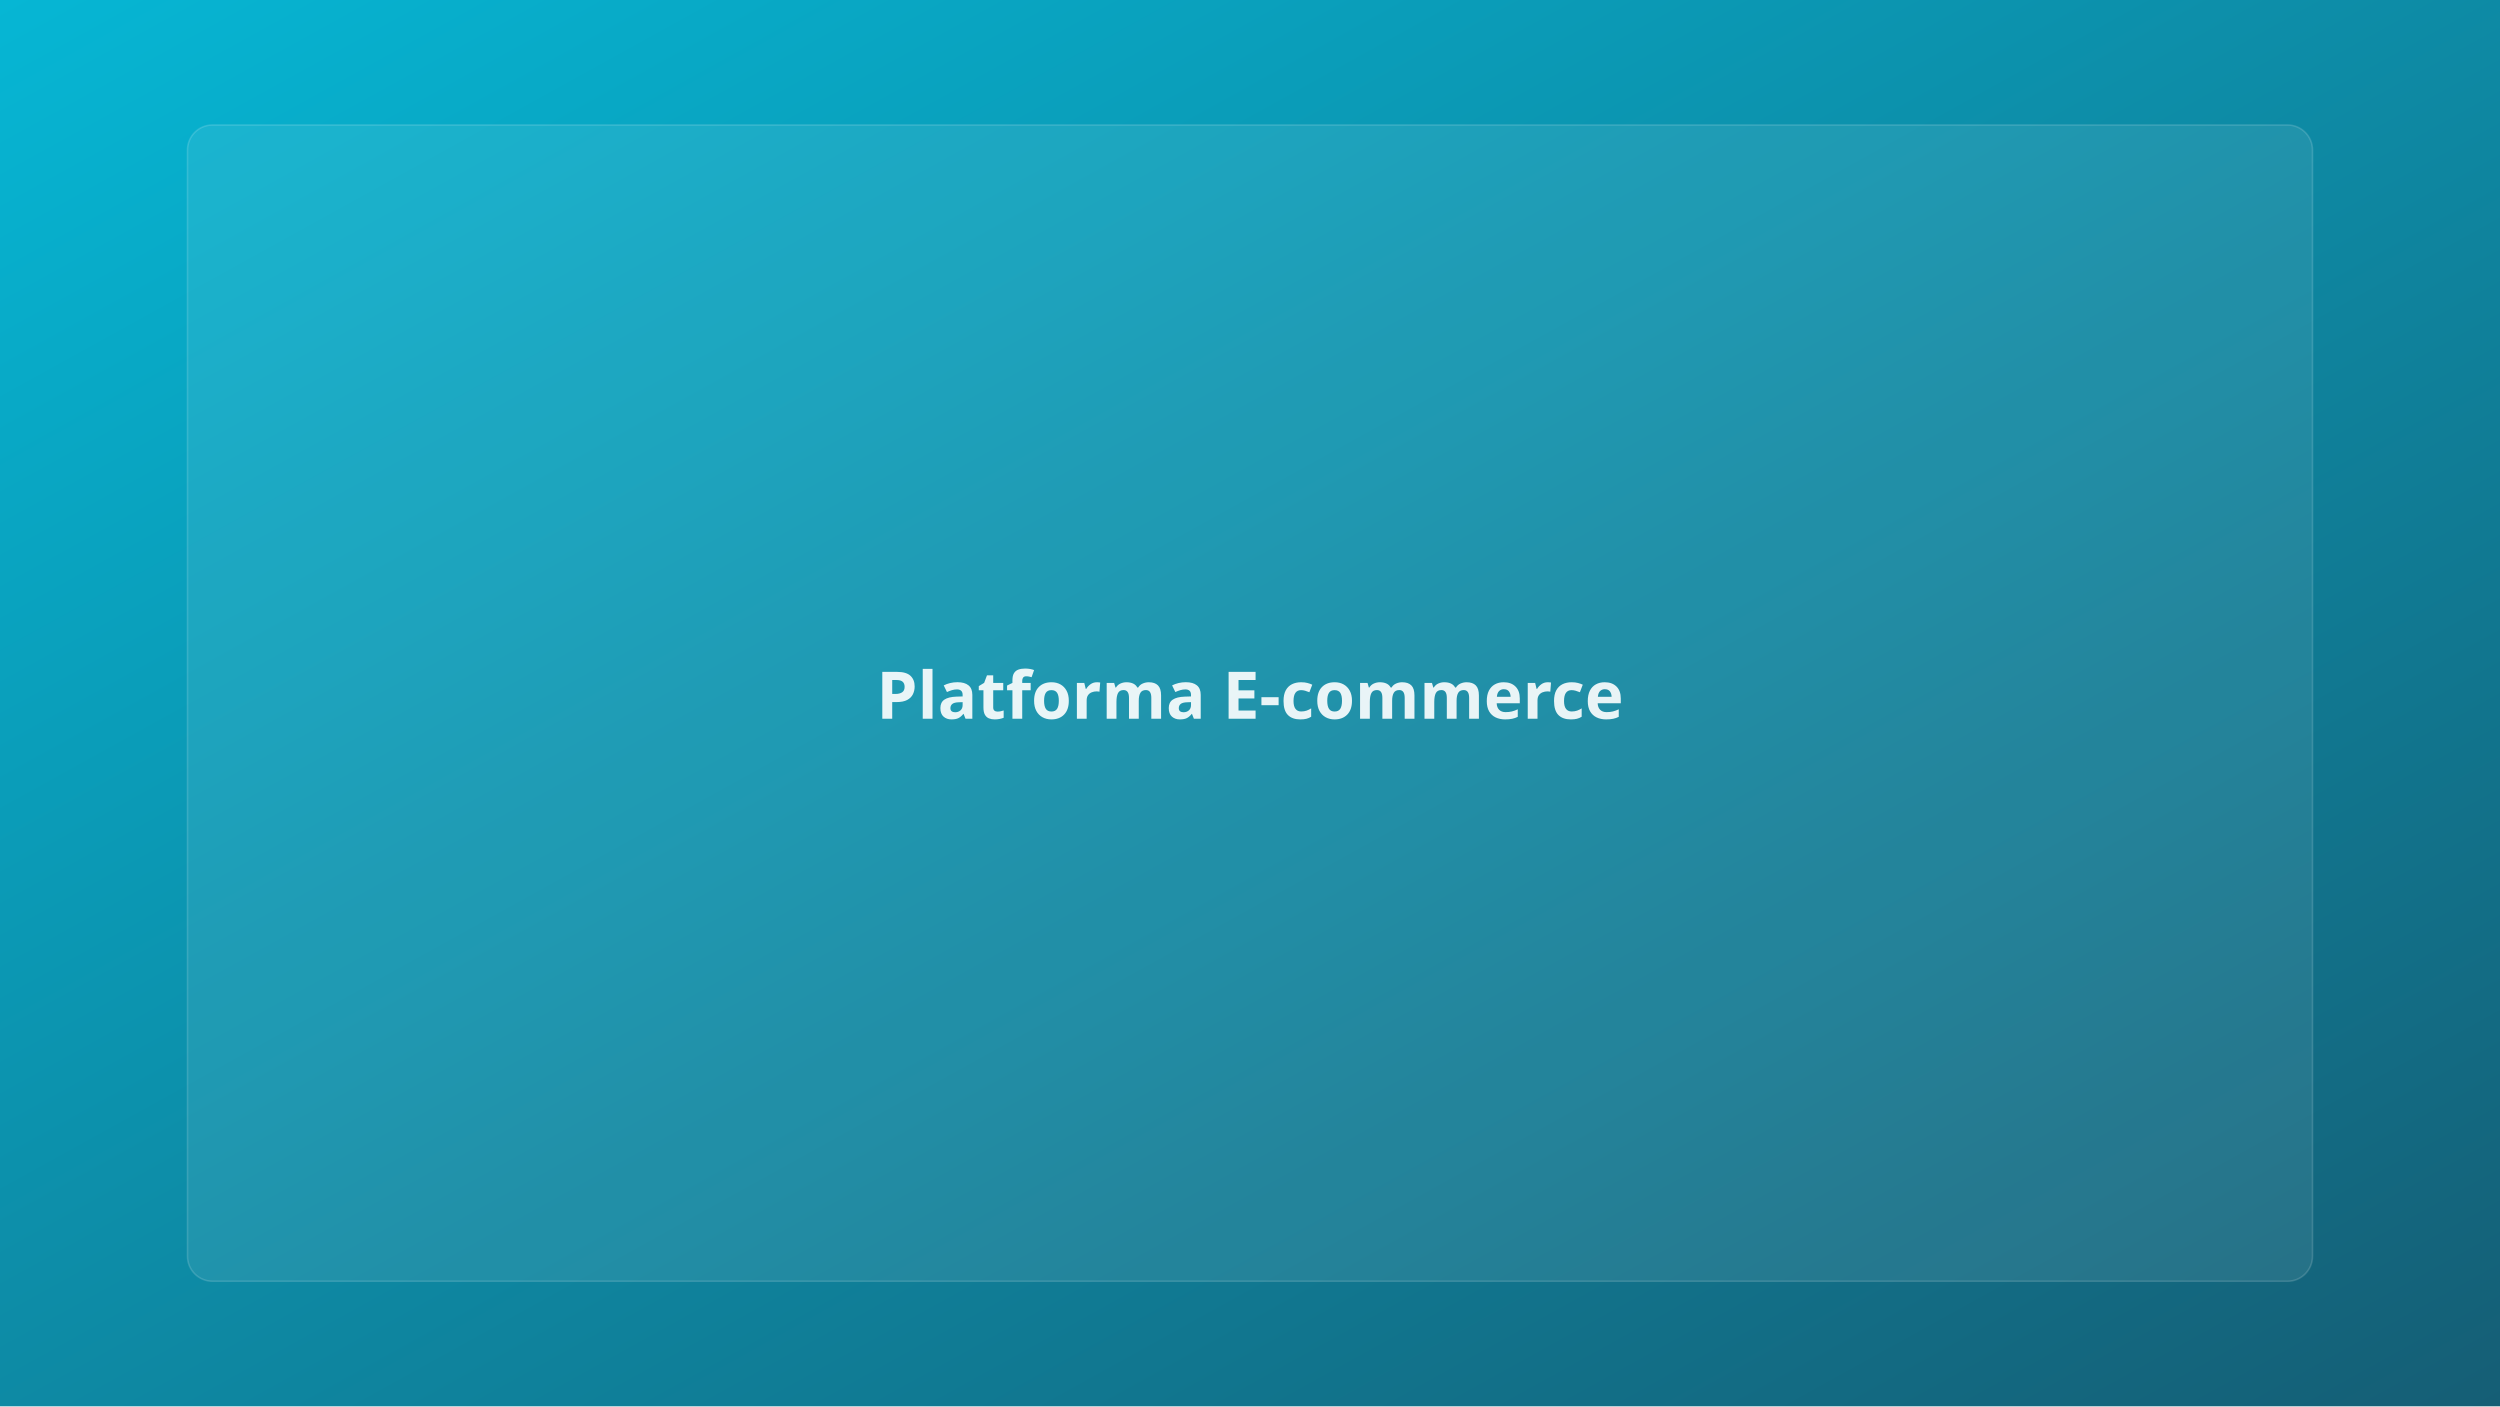
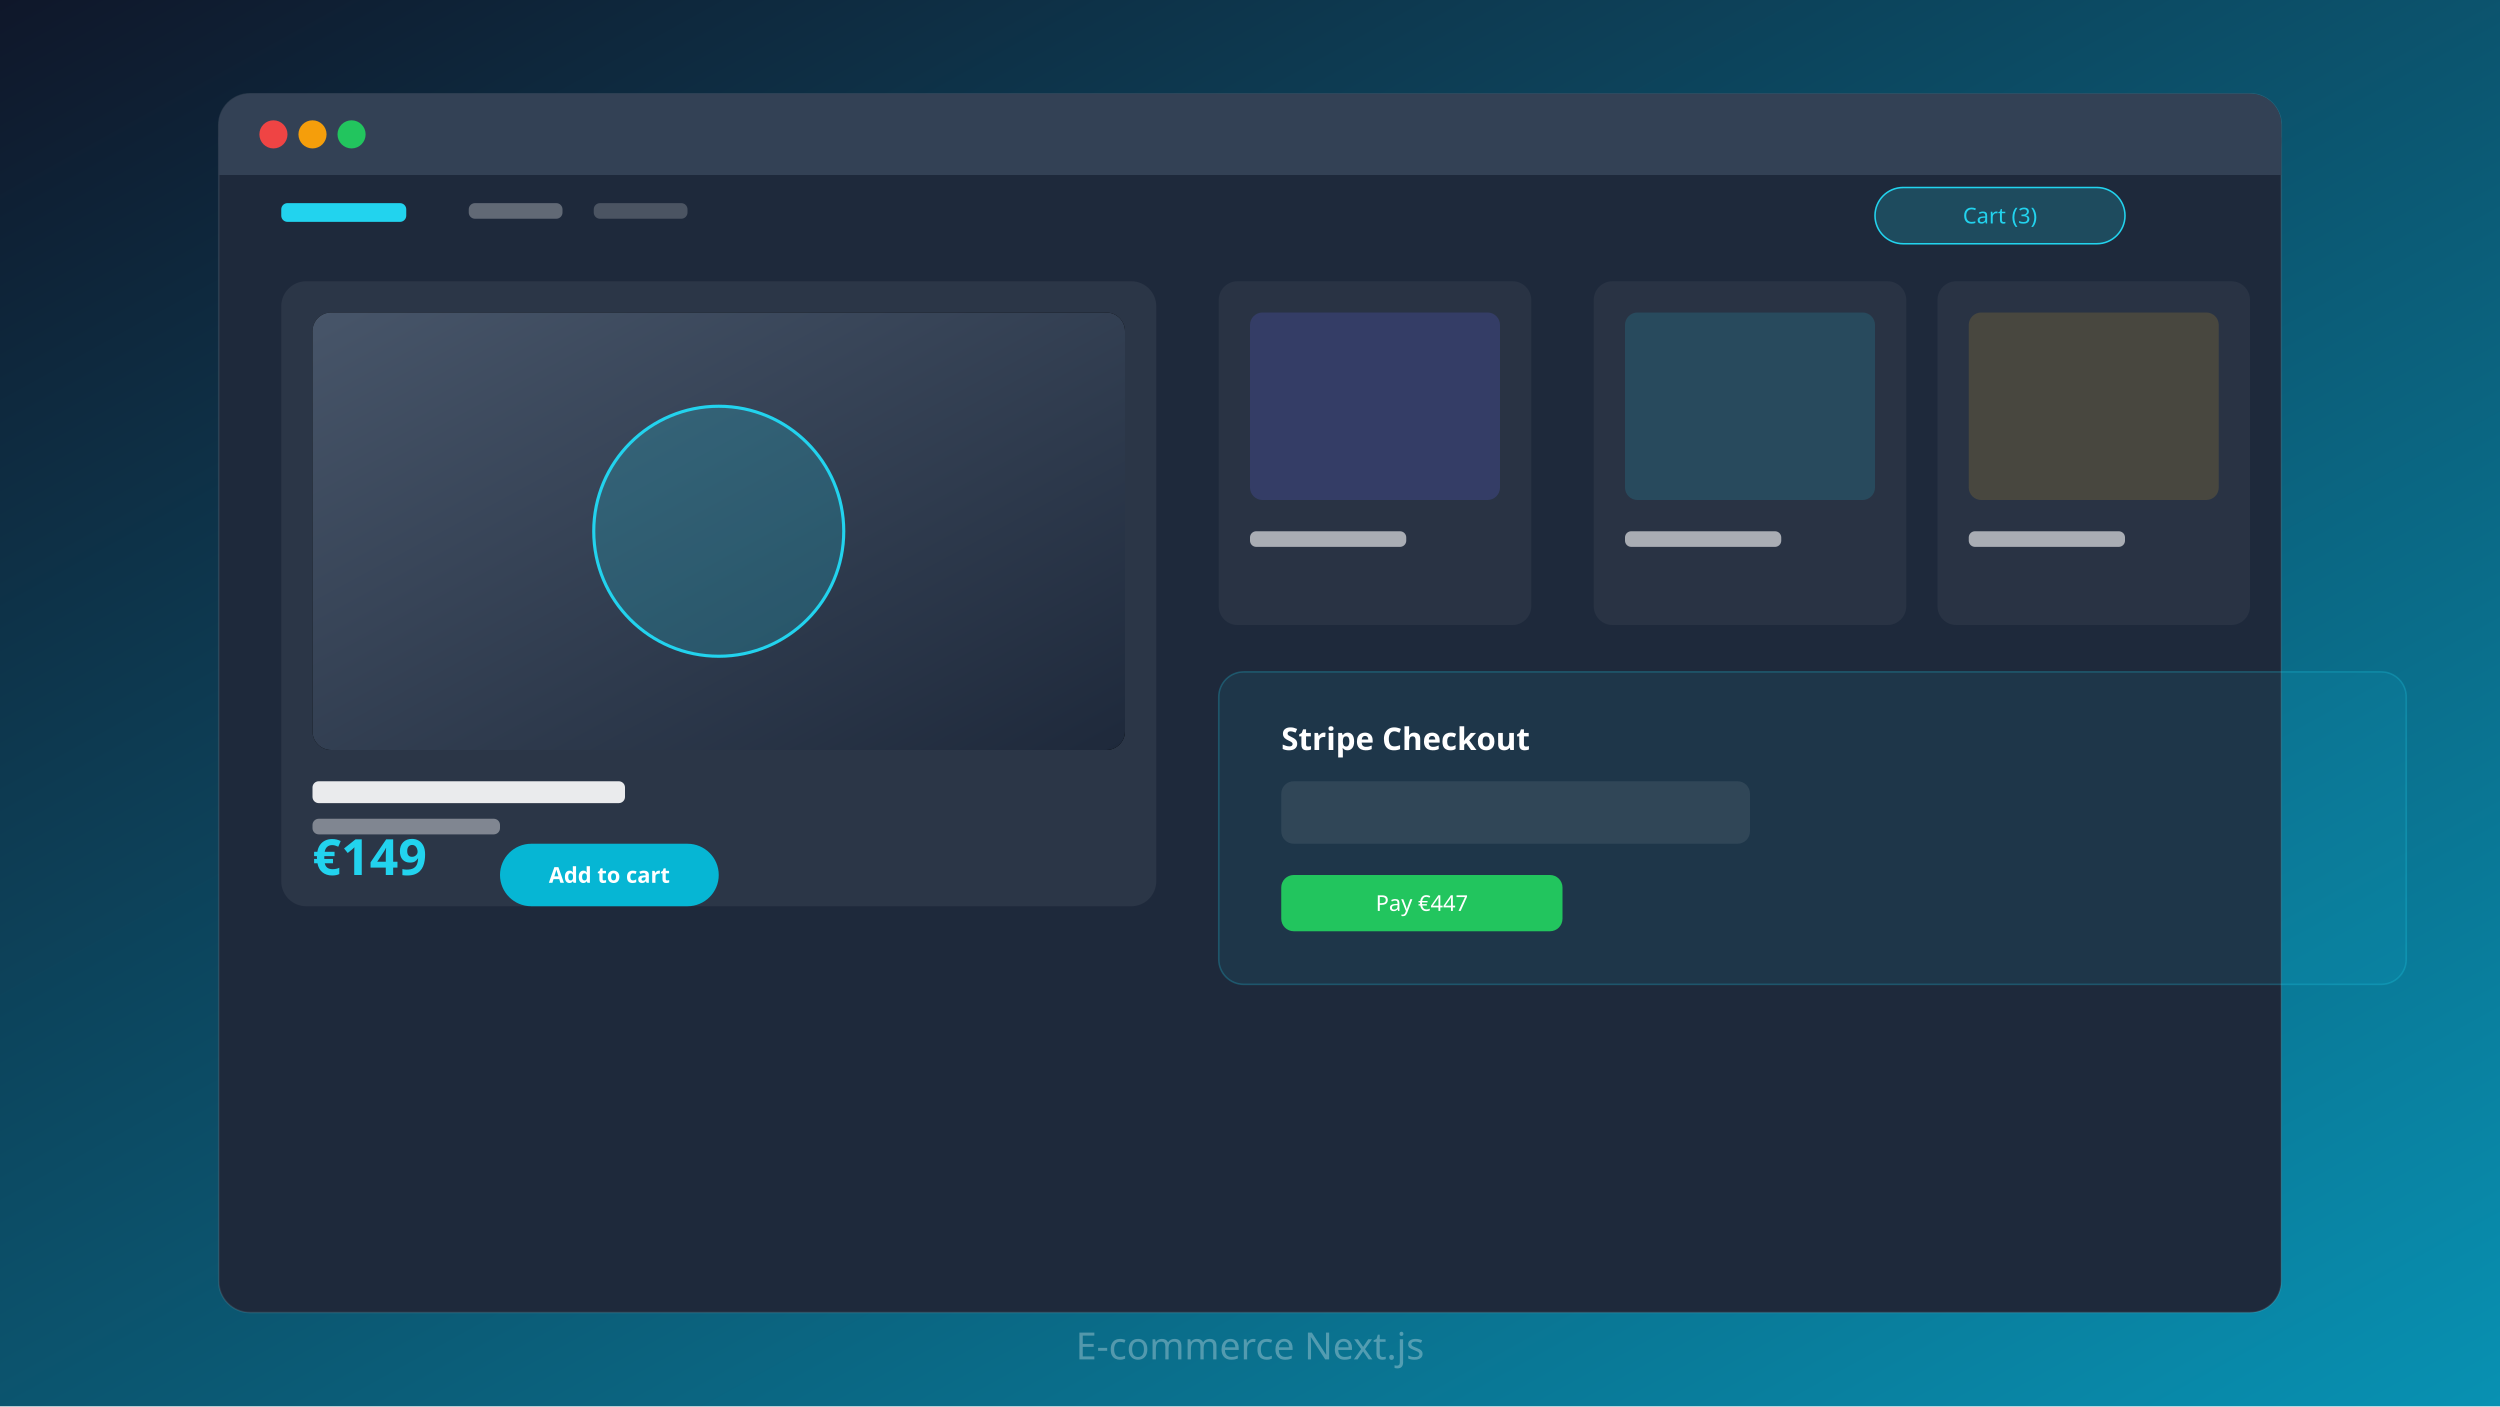
<svg xmlns="http://www.w3.org/2000/svg" width="1600" height="900" viewBox="0 0 1600 900">
  <defs>
-     <linearGradient id="g" x1="0%" y1="0%" x2="100%" y2="100%">
-       <stop offset="0%" stop-color="#06b6d4" />
-       <stop offset="100%" stop-color="#155e75" />
+     <linearGradient id="bg" x1="0%" y1="0%" x2="100%" y2="100%">
+       <stop offset="0%" stop-color="#0f172a" />
+       <stop offset="100%" stop-color="#0891b2" />
    </linearGradient>
  </defs>
-   <rect width="1600" height="900" fill="url(#g)" />
-   <rect x="120" y="80" width="1360" height="740" rx="16" fill="rgba(255,255,255,0.08)" stroke="rgba(255,255,255,0.15)" />
-   <text x="800" y="460" font-family="system-ui,sans-serif" font-size="42" font-weight="600" fill="white" text-anchor="middle" opacity="0.9">Platforma E-commerce</text>
+   <rect width="1600" height="900" fill="url(#bg)" />
+   <rect x="140" y="60" width="1320" height="780" rx="20" fill="#1e293b" stroke="rgba(255,255,255,0.1)" />
+   <rect x="140" y="60" width="1320" height="52" fill="#334155" rx="20" />
+   <rect x="140" y="88" width="1320" height="24" fill="#334155" />
+   <circle cx="175" cy="86" r="9" fill="#ef4444" />
+   <circle cx="200" cy="86" r="9" fill="#f59e0b" />
+   <circle cx="225" cy="86" r="9" fill="#22c55e" />
+   <rect x="180" y="130" width="80" height="12" rx="4" fill="#22d3ee" />
+   <rect x="300" y="130" width="60" height="10" rx="4" fill="rgba(255,255,255,0.3)" />
+   <rect x="380" y="130" width="60" height="10" rx="4" fill="rgba(255,255,255,0.2)" />
+   <rect x="1200" y="120" width="160" height="36" rx="18" fill="rgba(34,211,238,0.2)" stroke="#22d3ee" />
+   <text x="1280" y="143" font-family="system-ui,sans-serif" font-size="14" fill="#22d3ee" text-anchor="middle">Cart (3)</text>
+   <rect x="180" y="180" width="560" height="400" rx="16" fill="rgba(255,255,255,0.06)" />
+   <rect x="200" y="200" width="520" height="280" rx="12" fill="linear-gradient(#334155,#1e293b)" />
+   <defs>
+     <linearGradient id="prod" x1="0" y1="0" x2="1" y2="1">
+       <stop stop-color="#475569" />
+       <stop offset="1" stop-color="#1e293b" />
+     </linearGradient>
+   </defs>
+   <rect x="200" y="200" width="520" height="280" rx="12" fill="url(#prod)" />
+   <circle cx="460" cy="340" r="80" fill="rgba(34,211,238,0.2)" stroke="#22d3ee" stroke-width="2" />
+   <rect x="200" y="500" width="200" height="14" rx="4" fill="white" opacity="0.9" />
+   <rect x="200" y="524" width="120" height="10" rx="4" fill="rgba(255,255,255,0.4)" />
+   <text x="200" y="560" font-family="system-ui,sans-serif" font-size="32" font-weight="700" fill="#22d3ee">€149</text>
+   <rect x="320" y="540" width="140" height="40" rx="20" fill="#06b6d4" />
+   <text x="390" y="565" font-family="system-ui,sans-serif" font-size="14" font-weight="600" fill="white" text-anchor="middle">Add to cart</text>
+   <rect x="780" y="180" width="200" height="220" rx="12" fill="rgba(255,255,255,0.05)" />
+   <rect x="800" y="200" width="160" height="120" rx="8" fill="rgba(99,102,241,0.2)" />
+   <rect x="800" y="340" width="100" height="10" rx="4" fill="rgba(255,255,255,0.6)" />
+   <rect x="1020" y="180" width="200" height="220" rx="12" fill="rgba(255,255,255,0.05)" />
+   <rect x="1040" y="200" width="160" height="120" rx="8" fill="rgba(34,211,238,0.15)" />
+   <rect x="1040" y="340" width="100" height="10" rx="4" fill="rgba(255,255,255,0.6)" />
+   <rect x="1240" y="180" width="200" height="220" rx="12" fill="rgba(255,255,255,0.05)" />
+   <rect x="1260" y="200" width="160" height="120" rx="8" fill="rgba(251,191,36,0.15)" />
+   <rect x="1260" y="340" width="100" height="10" rx="4" fill="rgba(255,255,255,0.6)" />
+   <rect x="780" y="430" width="760" height="200" rx="16" fill="rgba(34,211,238,0.08)" stroke="rgba(34,211,238,0.25)" />
+   <text x="820" y="480" font-family="system-ui,sans-serif" font-size="20" font-weight="600" fill="white">Stripe Checkout</text>
+   <rect x="820" y="500" width="300" height="40" rx="8" fill="rgba(255,255,255,0.08)" />
+   <rect x="820" y="560" width="180" height="36" rx="8" fill="#22c55e" />
+   <text x="910" y="583" font-family="system-ui,sans-serif" font-size="14" fill="white" text-anchor="middle">Pay €447</text>
+   <text x="800" y="870" font-family="system-ui,sans-serif" font-size="24" fill="rgba(255,255,255,0.3)" text-anchor="middle">E-commerce Next.js</text>
</svg>
